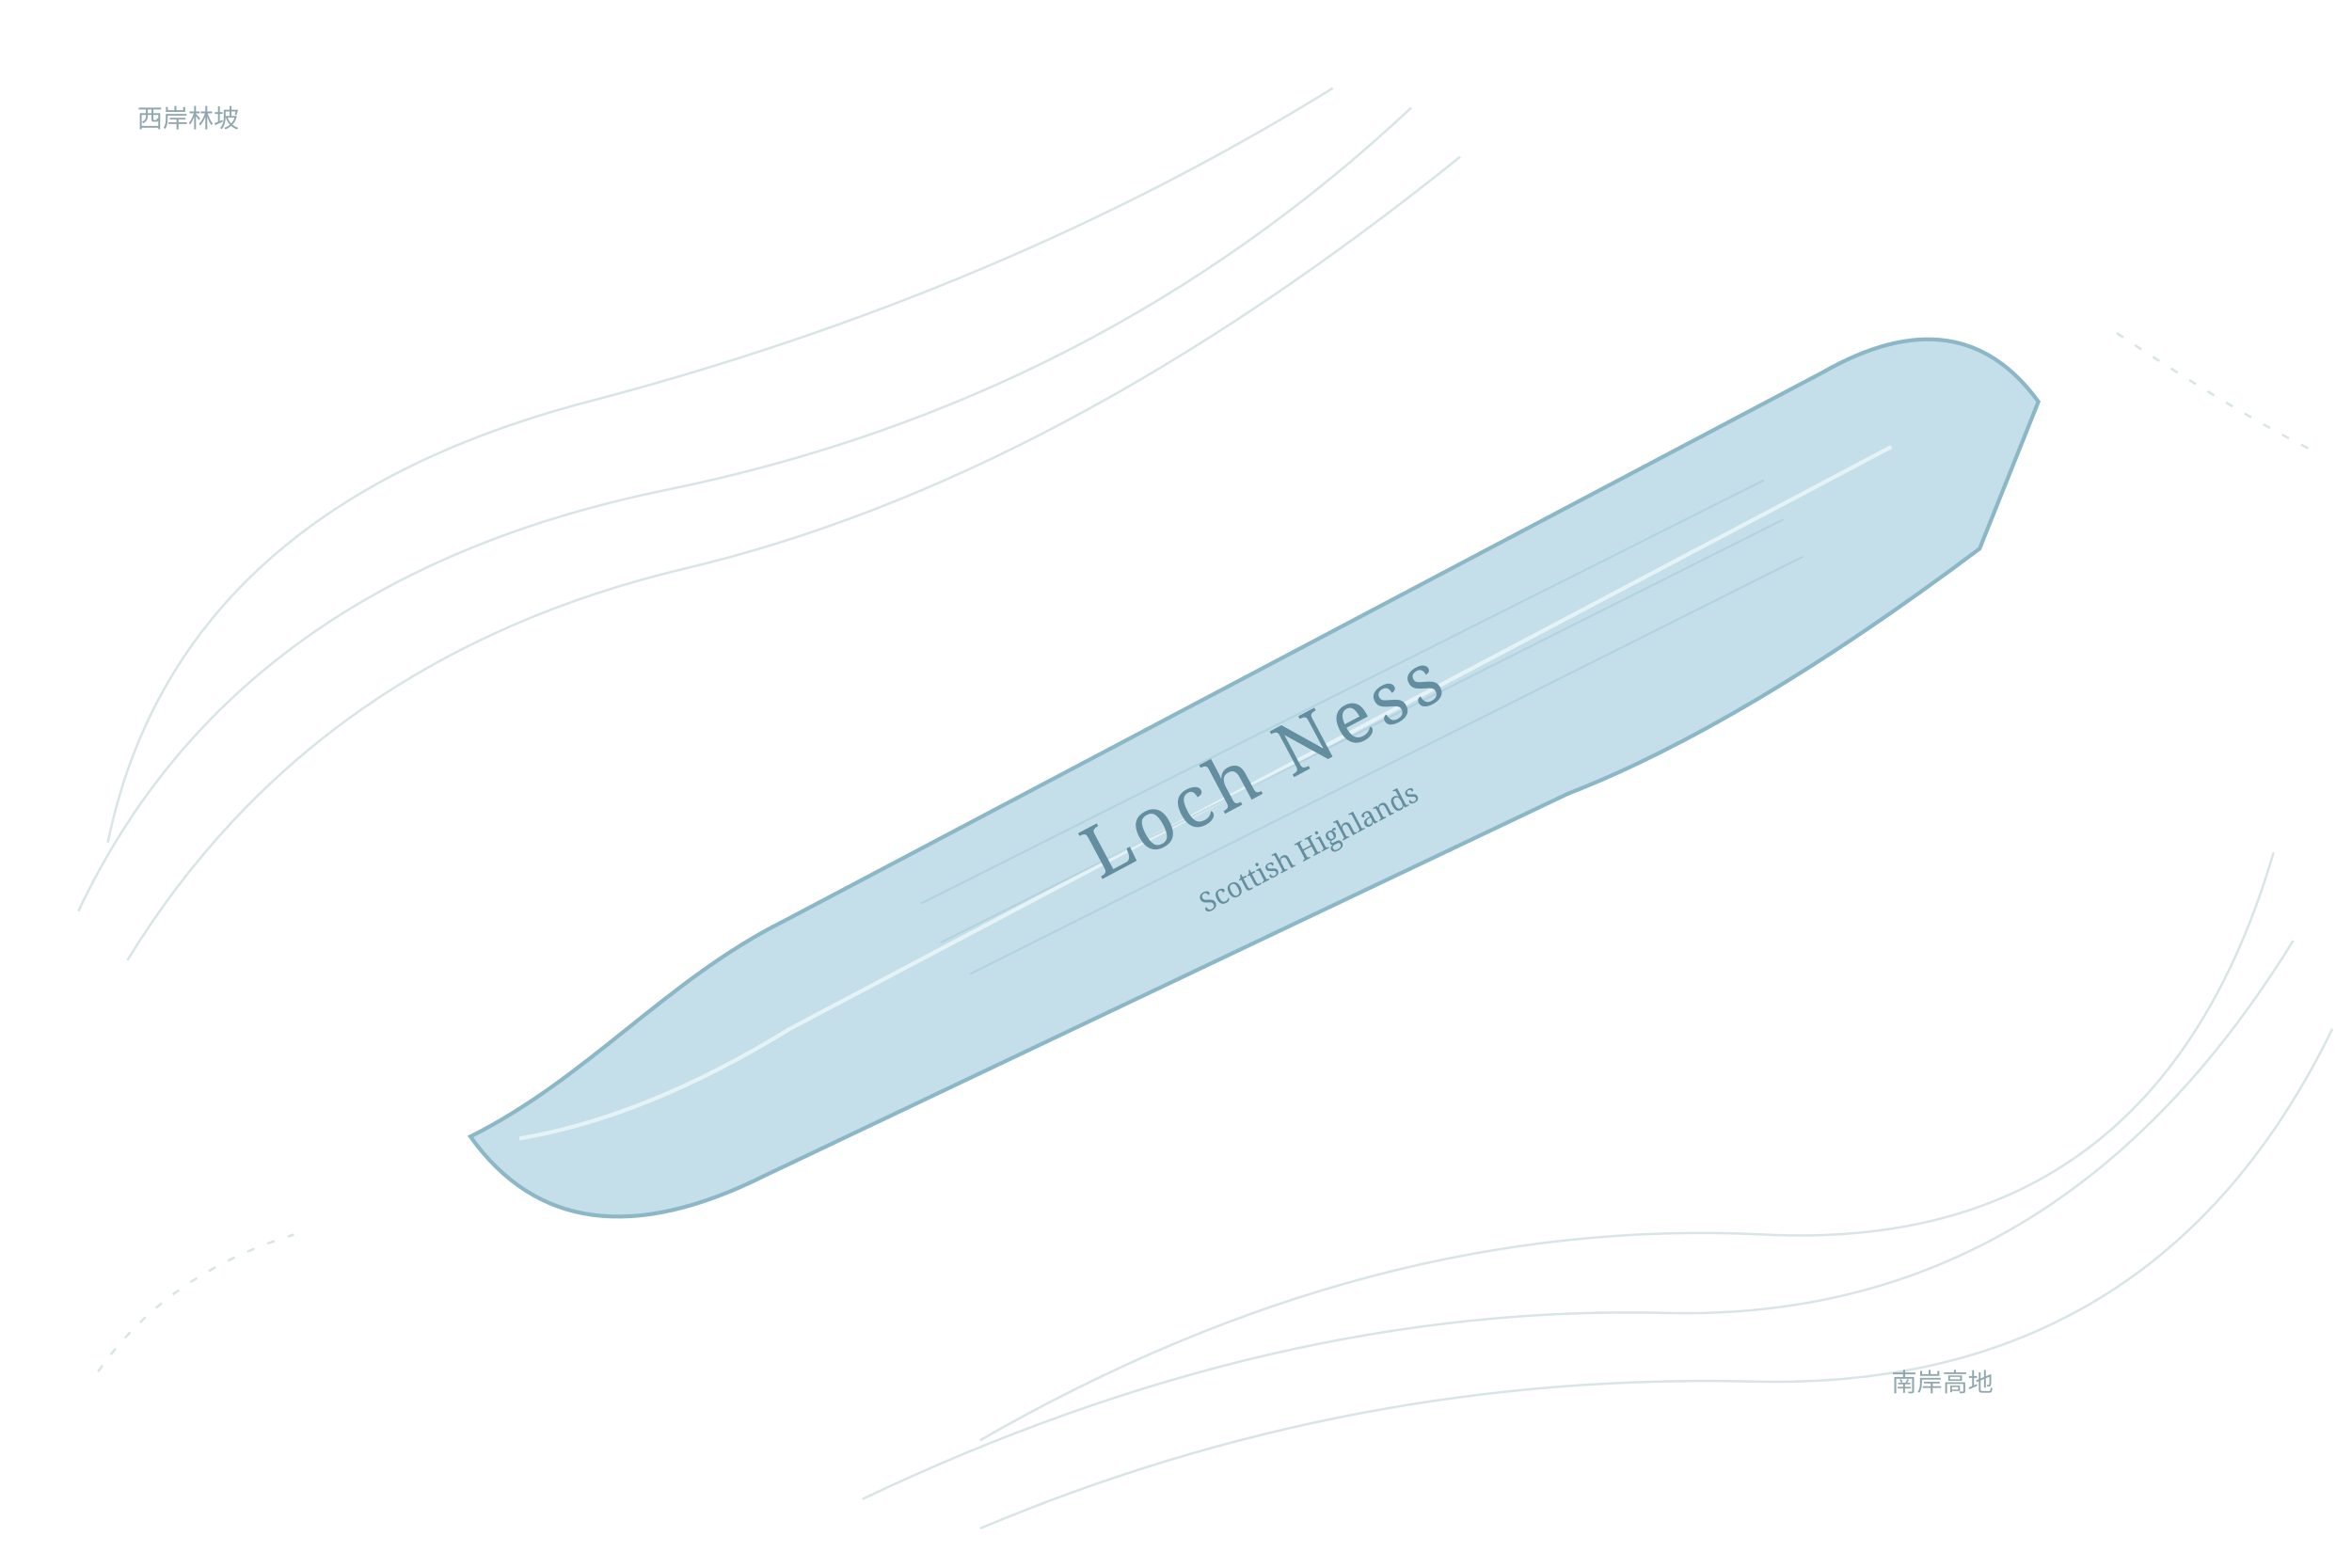
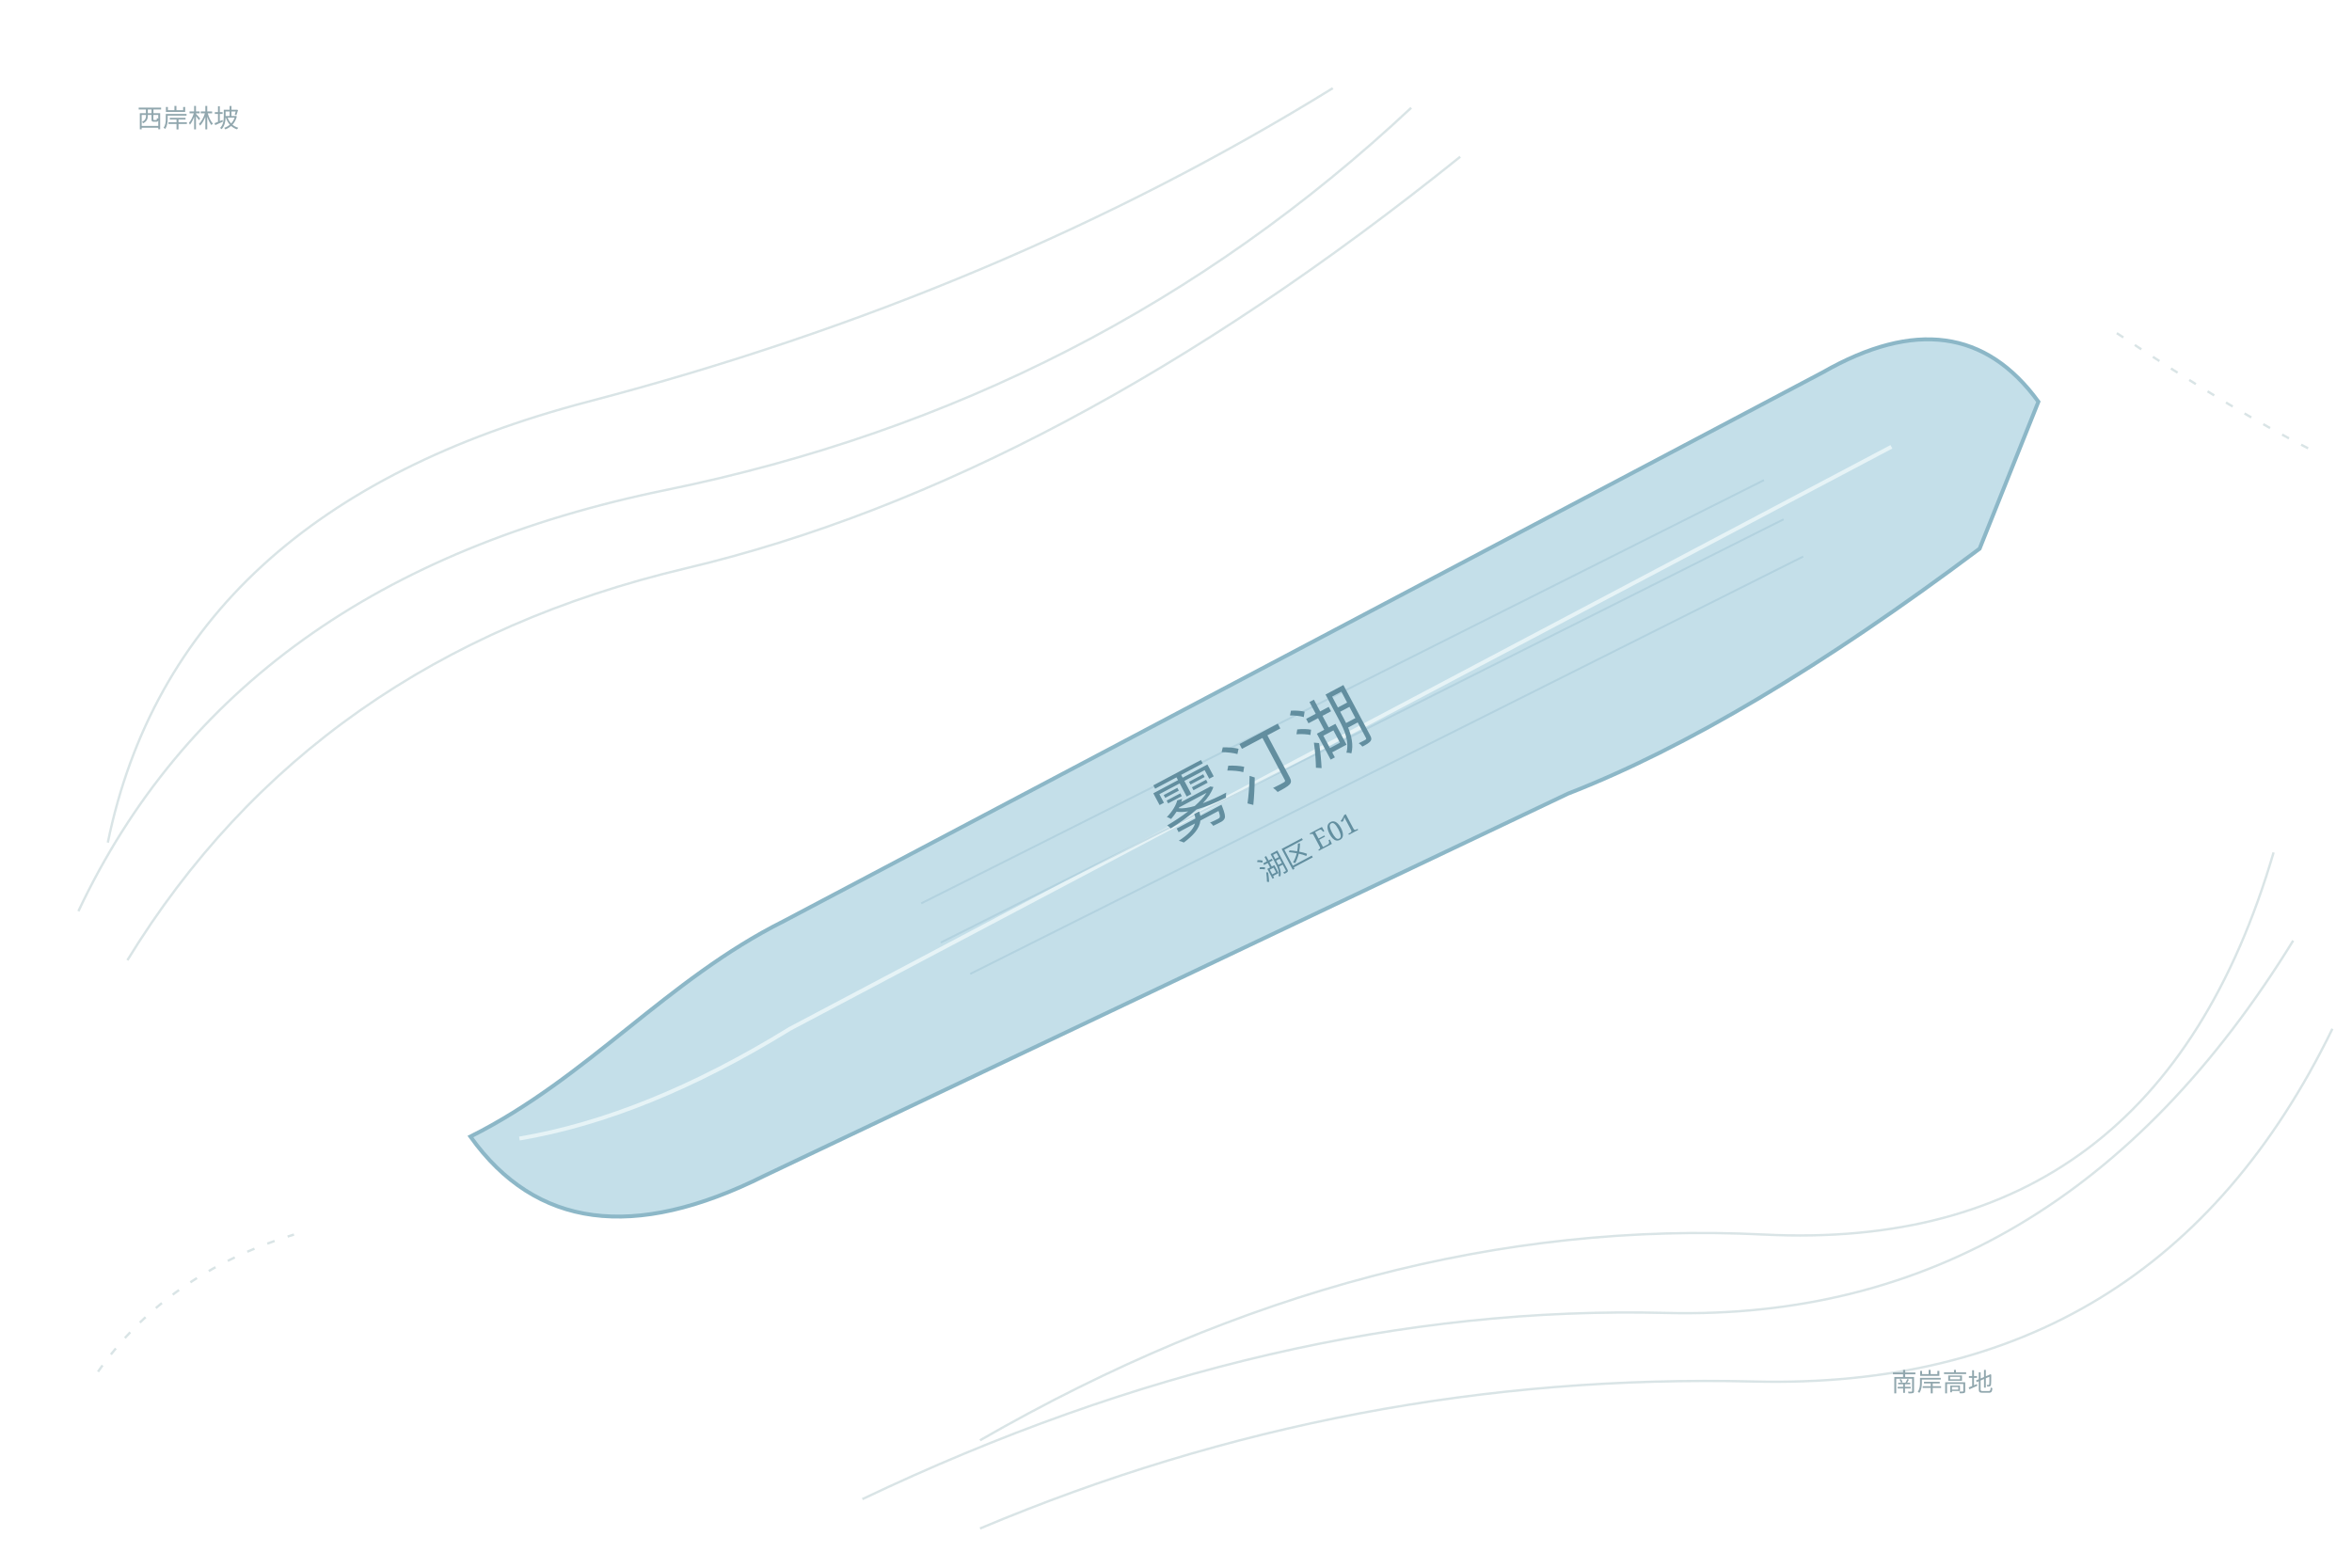
<svg xmlns="http://www.w3.org/2000/svg" viewBox="0 0 1200 800">
  <g fill="none" stroke="#c5d6d8" stroke-width="1.2" opacity=".65">
    <path d="M55 430 Q90 260 300 205 T680 45 M40 465 Q120 295 340 250 T720 55 M65 490 Q160 335 350 290 T745 80" />
    <path d="M440 765 Q650 665 850 670 T1170 480 M500 780 Q690 700 895 705 T1190 525 M500 735 Q700 620 900 630 T1160 435" />
    <path d="M50 700 Q85 650 150 630 M1080 170 Q1140 210 1180 230" stroke-dasharray="4 7" />
  </g>
  <path d="M240 580 C300 550 340 500 400 470 L930 190 Q1000 150 1040 205 L1010 280 Q890 370 800 405 L390 600 Q290 650 240 580Z" fill="#c4dfe9" stroke="#8cb7c7" stroke-width="2" />
  <path d="M265 581 Q330 570 403 525 L965 228" fill="none" stroke="#e6f3f6" stroke-width="2" />
  <path d="M470 461 L900 245 M480 481 L910 265 M495 497 L920 284" stroke="#a1c6d6" stroke-width="1" opacity=".5" />
  <g fill="#628e9f" font-family="Georgia,serif" text-anchor="middle">
-     <text transform="translate(650 402) rotate(-28)" font-size="37" letter-spacing="3">Loch Ness</text>
-     <text transform="translate(670 437) rotate(-28)" font-size="14">Scottish Highlands</text>
+     <text transform="translate(650 402) rotate(-28)" font-size="37" letter-spacing="3">雾汀湖</text>
+     <text transform="translate(670 437) rotate(-28)" font-size="14">湖区 E01</text>
  </g>
  <g fill="#91a7ae" font-family="sans-serif" font-size="13">
    <text x="70" y="65">西岸林坡</text>
    <text x="965" y="710">南岸高地</text>
  </g>
</svg>
